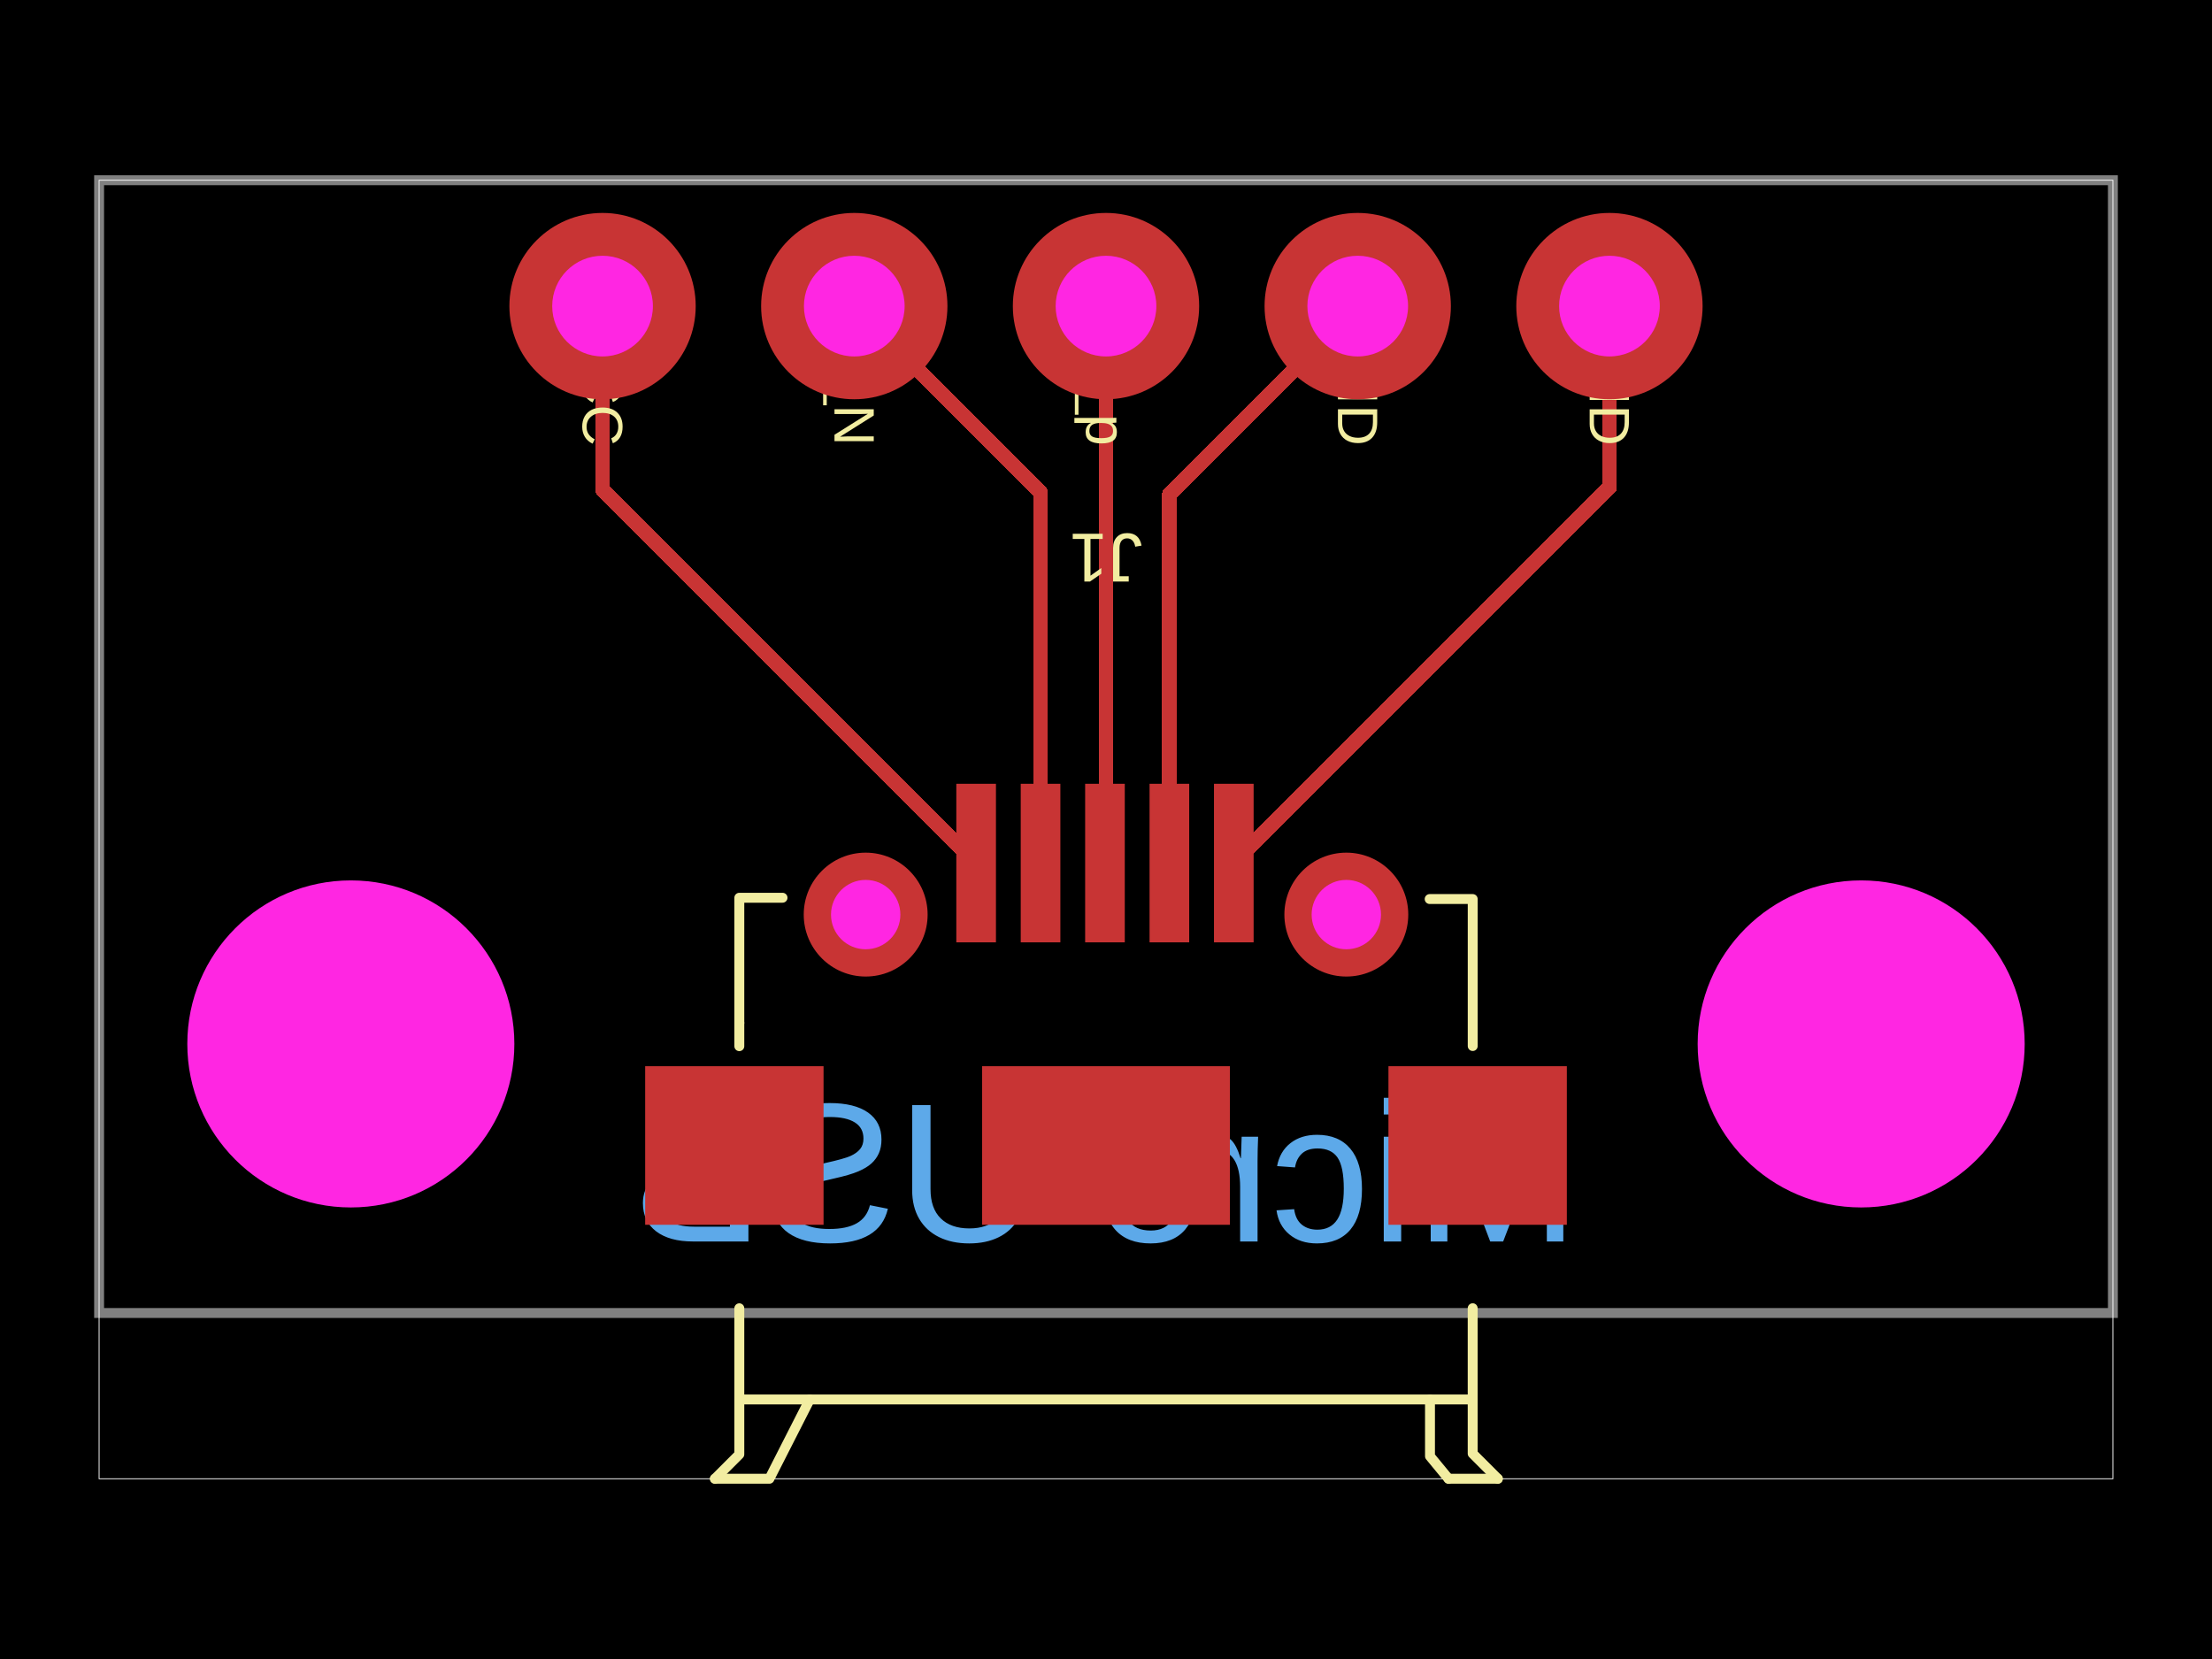
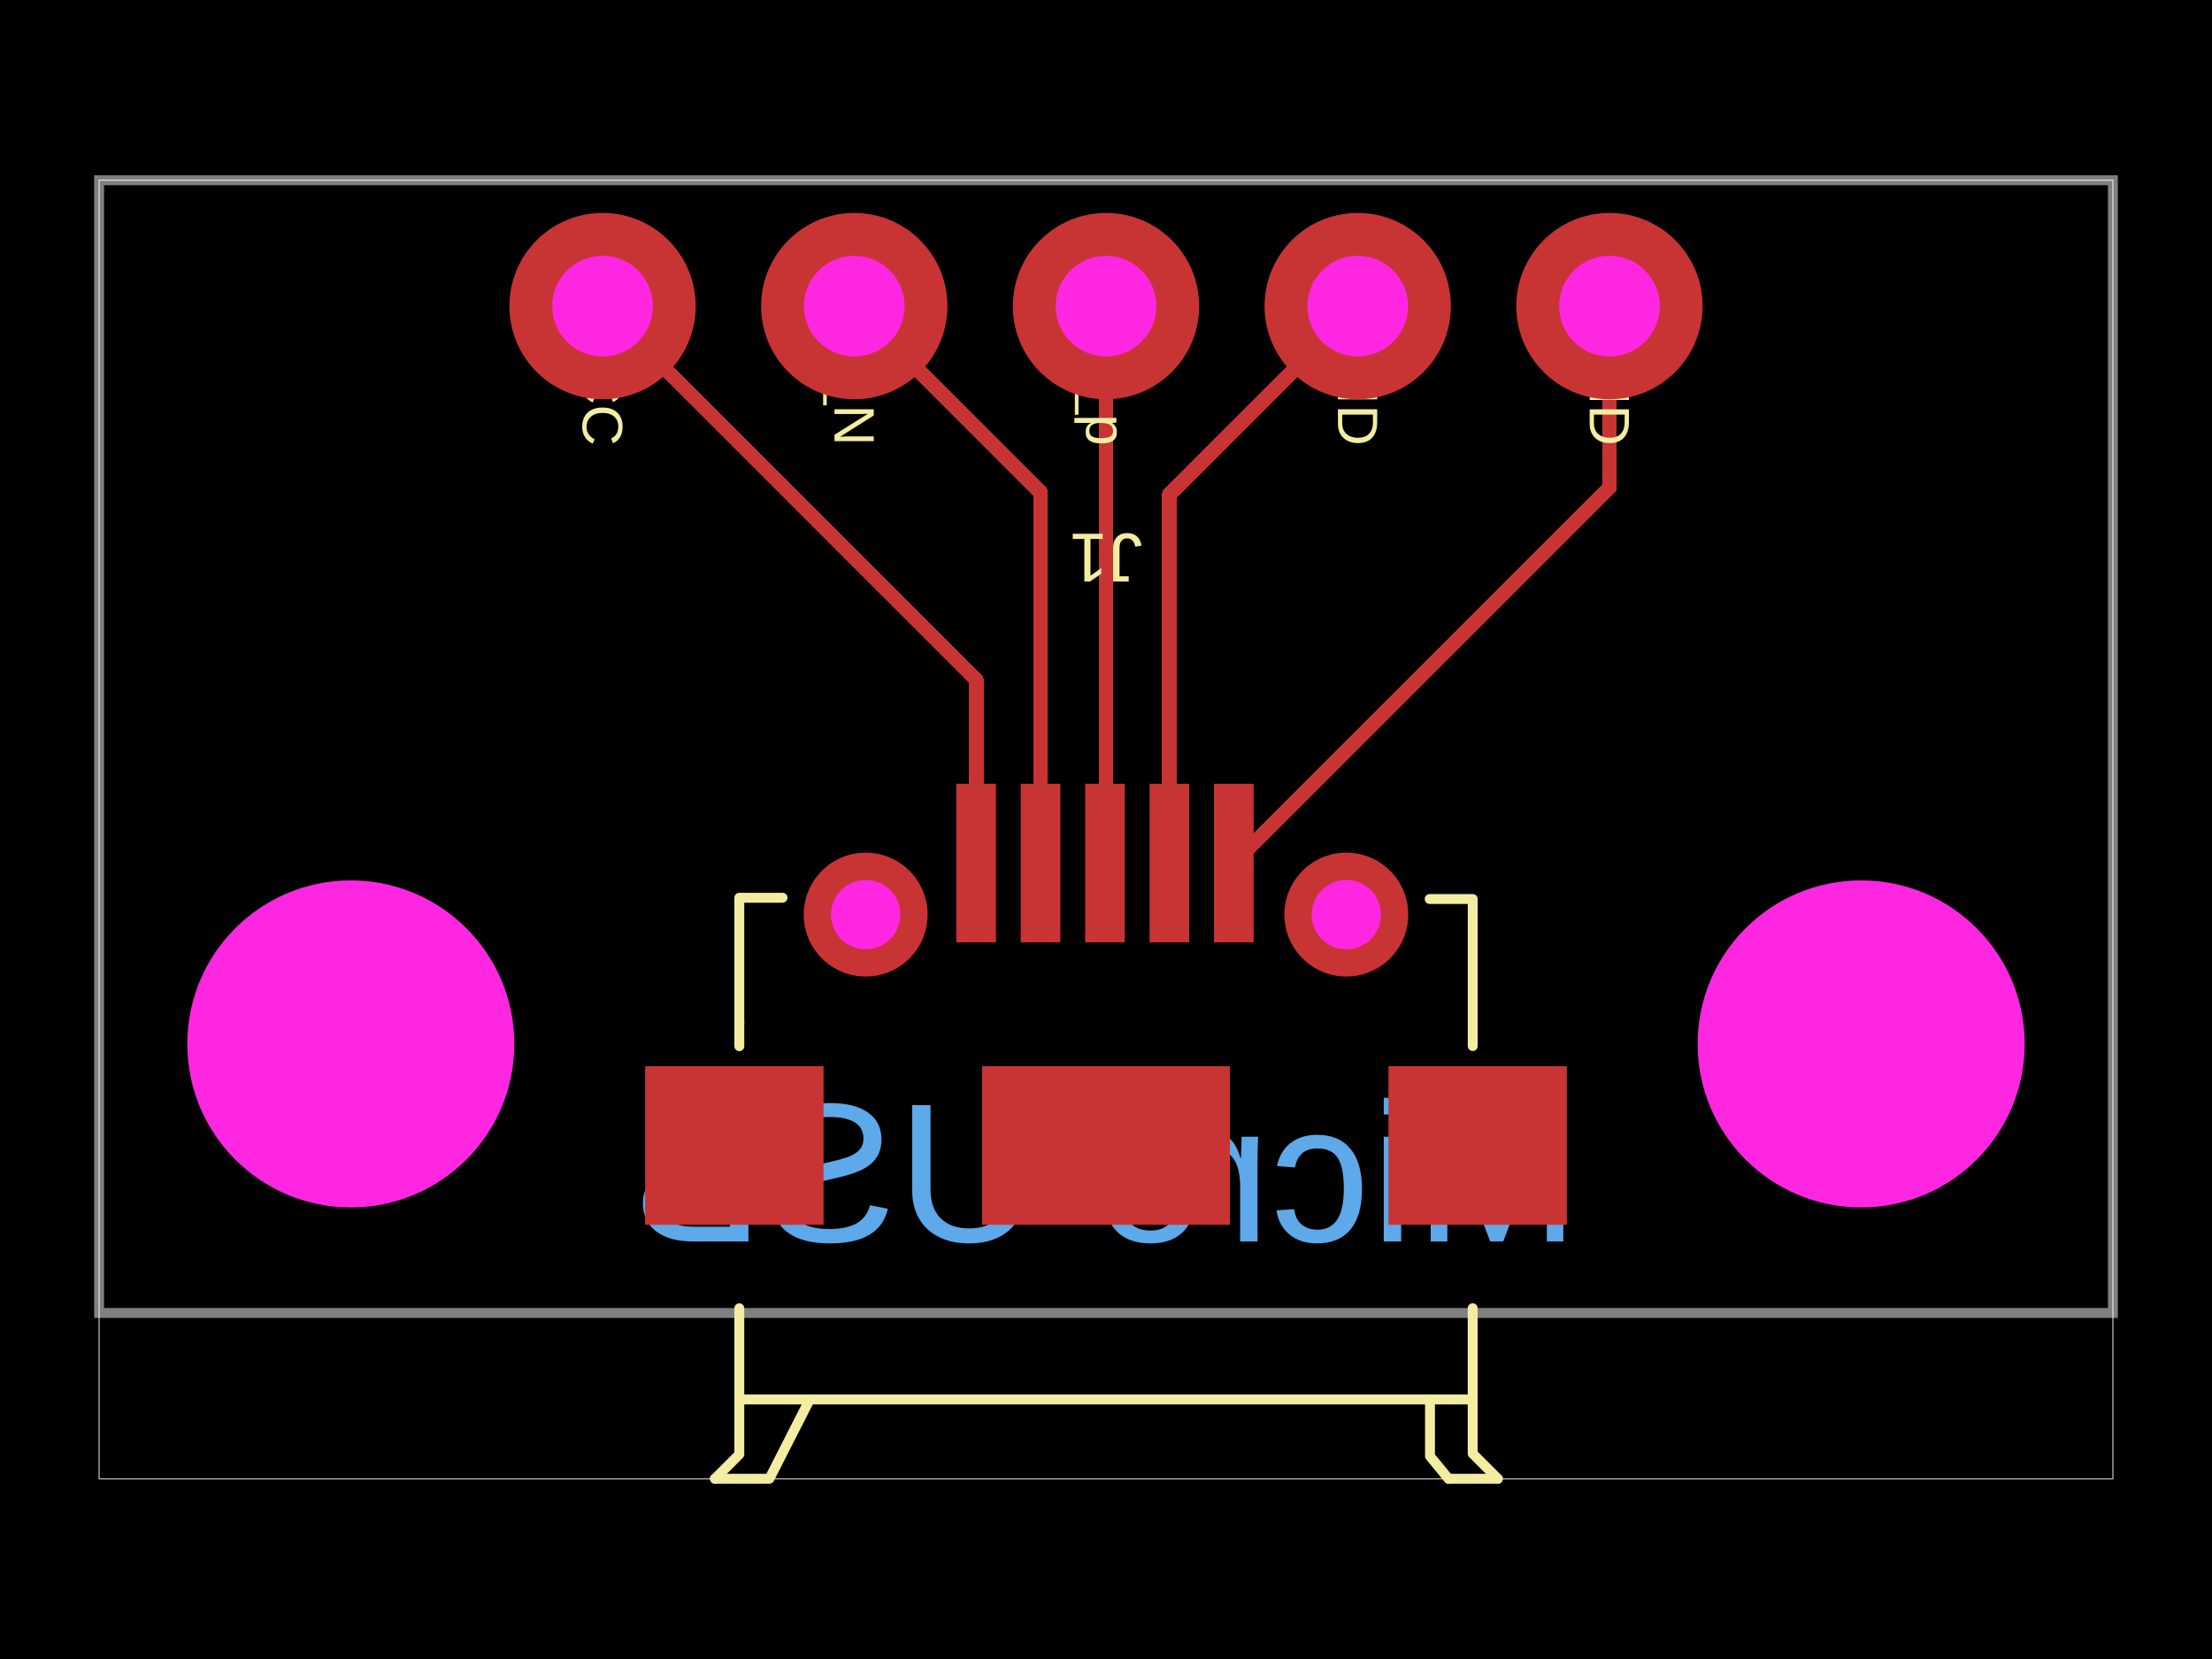
- <svg xmlns="http://www.w3.org/2000/svg" width="800" height="600" data-software-used-string="@tscircuit/core@0.0.955">
+ <svg xmlns="http://www.w3.org/2000/svg" width="800" height="600">
  <style />
  <rect class="boundary" x="0" y="0" fill="#000" width="800" height="600" data-type="pcb_background" data-pcb-layer="global" />
  <rect class="pcb-boundary" fill="none" stroke="#fff" stroke-width="0.3" x="35.842" y="65.185" width="728.315" height="469.63" data-type="pcb_boundary" data-pcb-layer="global" />
  <path class="pcb-board" d="M 35.842 474.863 L 764.158 474.863 L 764.158 65.185 L 35.842 65.185 Z" fill="none" stroke="rgba(255, 255, 255, 0.5)" stroke-width="3.584" data-type="pcb_board" data-pcb-layer="board" />
-   <text x="0" y="0" dx="0" dy="0" fill="#5da9e9" font-family="Arial, sans-serif" font-size="71.685" text-anchor="middle" dominant-baseline="central" transform="matrix(-1,0,0,1,400,424.1458)" class="pcb-silkscreen-text pcb-silkscreen-bottom" data-pcb-silkscreen-text-id="null" stroke="none" data-type="pcb_silkscreen_text" data-pcb-layer="bottom">Micro USB</text>
+   <text x="0" y="0" dx="0" dy="0" fill="#5da9e9" font-family="Arial, sans-serif" font-size="71.685" text-anchor="middle" dominant-baseline="central" transform="matrix(-1,0,0,1,400,424.1458)" class="pcb-silkscreen-text pcb-silkscreen-bottom" data-pcb-silkscreen-text-id="pcb_silkscreen_text_6" stroke="none" data-type="pcb_silkscreen_text" data-pcb-layer="bottom">Micro USB</text>
  <rect class="pcb-pad" fill="rgb(200, 52, 52)" x="233.333" y="385.613" width="64.516" height="57.348" data-type="pcb_smtpad" data-pcb-layer="top" />
  <rect class="pcb-pad" fill="rgb(200, 52, 52)" x="355.197" y="385.613" width="89.606" height="57.348" data-type="pcb_smtpad" data-pcb-layer="top" />
  <rect class="pcb-pad" fill="rgb(200, 52, 52)" x="502.151" y="385.613" width="64.516" height="57.348" data-type="pcb_smtpad" data-pcb-layer="top" />
  <rect class="pcb-pad" fill="rgb(200, 52, 52)" x="439.052" y="283.467" width="14.337" height="57.348" data-type="pcb_smtpad" data-pcb-layer="top" />
  <rect class="pcb-pad" fill="rgb(200, 52, 52)" x="415.755" y="283.467" width="14.337" height="57.348" data-type="pcb_smtpad" data-pcb-layer="top" />
  <rect class="pcb-pad" fill="rgb(200, 52, 52)" x="392.458" y="283.467" width="14.337" height="57.348" data-type="pcb_smtpad" data-pcb-layer="top" />
  <rect class="pcb-pad" fill="rgb(200, 52, 52)" x="369.161" y="283.467" width="14.337" height="57.348" data-type="pcb_smtpad" data-pcb-layer="top" />
  <rect class="pcb-pad" fill="rgb(200, 52, 52)" x="345.864" y="283.467" width="14.337" height="57.348" data-type="pcb_smtpad" data-pcb-layer="top" />
-   <path class="pcb-trace" stroke="rgb(200, 52, 52)" fill="none" d="M 582.079 110.705 L 582.079 176.282" stroke-width="5.376" stroke-linecap="round" stroke-linejoin="round" shape-rendering="crispEdges" data-type="pcb_trace" data-pcb-layer="top" />
-   <path class="pcb-trace" stroke="rgb(200, 52, 52)" fill="none" d="M 582.079 176.282 L 446.221 312.141" stroke-width="5.376" stroke-linecap="round" stroke-linejoin="round" shape-rendering="crispEdges" data-type="pcb_trace" data-pcb-layer="top" />
-   <path class="pcb-trace" stroke="rgb(200, 52, 52)" fill="none" d="M 491.039 110.705 L 422.924 178.821" stroke-width="5.376" stroke-linecap="round" stroke-linejoin="round" shape-rendering="crispEdges" data-type="pcb_trace" data-pcb-layer="top" />
-   <path class="pcb-trace" stroke="rgb(200, 52, 52)" fill="none" d="M 422.924 178.821 L 422.924 312.141" stroke-width="5.376" stroke-linecap="round" stroke-linejoin="round" shape-rendering="crispEdges" data-type="pcb_trace" data-pcb-layer="top" />
-   <path class="pcb-trace" stroke="rgb(200, 52, 52)" fill="none" d="M 400 110.705 L 400 311.767" stroke-width="5.376" stroke-linecap="round" stroke-linejoin="round" shape-rendering="crispEdges" data-type="pcb_trace" data-pcb-layer="top" />
-   <path class="pcb-trace" stroke="rgb(200, 52, 52)" fill="none" d="M 400 311.767 L 399.627 312.141" stroke-width="5.376" stroke-linecap="round" stroke-linejoin="round" shape-rendering="crispEdges" data-type="pcb_trace" data-pcb-layer="top" />
-   <path class="pcb-trace" stroke="rgb(200, 52, 52)" fill="none" d="M 308.961 110.705 L 376.33 178.074" stroke-width="5.376" stroke-linecap="round" stroke-linejoin="round" shape-rendering="crispEdges" data-type="pcb_trace" data-pcb-layer="top" />
-   <path class="pcb-trace" stroke="rgb(200, 52, 52)" fill="none" d="M 376.33 178.074 L 376.33 312.141" stroke-width="5.376" stroke-linecap="round" stroke-linejoin="round" shape-rendering="crispEdges" data-type="pcb_trace" data-pcb-layer="top" />
-   <path class="pcb-trace" stroke="rgb(200, 52, 52)" fill="none" d="M 217.921 110.705 L 217.921 177.029" stroke-width="5.376" stroke-linecap="round" stroke-linejoin="round" shape-rendering="crispEdges" data-type="pcb_trace" data-pcb-layer="top" />
-   <path class="pcb-trace" stroke="rgb(200, 52, 52)" fill="none" d="M 217.921 177.029 L 353.033 312.141" stroke-width="5.376" stroke-linecap="round" stroke-linejoin="round" shape-rendering="crispEdges" data-type="pcb_trace" data-pcb-layer="top" />
+   <path class="pcb-trace" stroke="rgb(200, 52, 52)" fill="none" d="M 582.079 110.705 L 582.079 176.296" stroke-width="5.376" stroke-linecap="round" stroke-linejoin="round" shape-rendering="crispEdges" data-type="pcb_trace" data-pcb-layer="top" />
+   <path class="pcb-trace" stroke="rgb(200, 52, 52)" fill="none" d="M 582.079 176.296 L 446.237 312.139" stroke-width="5.376" stroke-linecap="round" stroke-linejoin="round" shape-rendering="crispEdges" data-type="pcb_trace" data-pcb-layer="top" />
+   <path class="pcb-trace" stroke="rgb(200, 52, 52)" fill="none" d="M 491.039 110.705 L 422.939 178.805" stroke-width="5.376" stroke-linecap="round" stroke-linejoin="round" shape-rendering="crispEdges" data-type="pcb_trace" data-pcb-layer="top" />
+   <path class="pcb-trace" stroke="rgb(200, 52, 52)" fill="none" d="M 422.939 178.805 L 422.939 312.139" stroke-width="5.376" stroke-linecap="round" stroke-linejoin="round" shape-rendering="crispEdges" data-type="pcb_trace" data-pcb-layer="top" />
+   <path class="pcb-trace" stroke="rgb(200, 52, 52)" fill="none" d="M 400 110.705 L 400 311.78" stroke-width="5.376" stroke-linecap="round" stroke-linejoin="round" shape-rendering="crispEdges" data-type="pcb_trace" data-pcb-layer="top" />
+   <path class="pcb-trace" stroke="rgb(200, 52, 52)" fill="none" d="M 400 311.78 L 399.642 312.139" stroke-width="5.376" stroke-linecap="round" stroke-linejoin="round" shape-rendering="crispEdges" data-type="pcb_trace" data-pcb-layer="top" />
+   <path class="pcb-trace" stroke="rgb(200, 52, 52)" fill="none" d="M 376.344 312.139 L 376.344 178.088" stroke-width="5.376" stroke-linecap="round" stroke-linejoin="round" shape-rendering="crispEdges" data-type="pcb_trace" data-pcb-layer="top" />
+   <path class="pcb-trace" stroke="rgb(200, 52, 52)" fill="none" d="M 376.344 178.088 L 308.961 110.705" stroke-width="5.376" stroke-linecap="round" stroke-linejoin="round" shape-rendering="crispEdges" data-type="pcb_trace" data-pcb-layer="top" />
+   <path class="pcb-trace" stroke="rgb(200, 52, 52)" fill="none" d="M 353.047 312.139 L 353.047 245.83" stroke-width="5.376" stroke-linecap="round" stroke-linejoin="round" shape-rendering="crispEdges" data-type="pcb_trace" data-pcb-layer="top" />
+   <path class="pcb-trace" stroke="rgb(200, 52, 52)" fill="none" d="M 353.047 245.83 L 217.921 110.705" stroke-width="5.376" stroke-linecap="round" stroke-linejoin="round" shape-rendering="crispEdges" data-type="pcb_trace" data-pcb-layer="top" />
  <path class="pcb-silkscreen pcb-silkscreen-top" d="M 258.552 534.796 L 278.269 534.815 L 292.874 506.118" fill="none" stroke="#f2eda1" stroke-width="3.584" stroke-linecap="round" stroke-linejoin="round" data-pcb-component-id="pcb_component_0" data-pcb-silkscreen-path-id="pcb_silkscreen_path_0" data-type="pcb_silkscreen_path" data-pcb-layer="top" />
  <path class="pcb-silkscreen pcb-silkscreen-top" d="M 517.176 506.141 L 517.176 526.669 L 523.884 534.815" fill="none" stroke="#f2eda1" stroke-width="3.584" stroke-linecap="round" stroke-linejoin="round" data-pcb-component-id="pcb_component_0" data-pcb-silkscreen-path-id="pcb_silkscreen_path_1" data-type="pcb_silkscreen_path" data-pcb-layer="top" />
  <path class="pcb-silkscreen pcb-silkscreen-top" d="M 541.71 534.815 L 523.884 534.815" fill="none" stroke="#f2eda1" stroke-width="3.584" stroke-linecap="round" stroke-linejoin="round" data-pcb-component-id="pcb_component_0" data-pcb-silkscreen-path-id="pcb_silkscreen_path_2" data-type="pcb_silkscreen_path" data-pcb-layer="top" />
  <path class="pcb-silkscreen pcb-silkscreen-top" d="M 532.616 506.141 L 532.616 525.721 L 541.71 534.815" fill="none" stroke="#f2eda1" stroke-width="3.584" stroke-linecap="round" stroke-linejoin="round" data-pcb-component-id="pcb_component_0" data-pcb-silkscreen-path-id="pcb_silkscreen_path_3" data-type="pcb_silkscreen_path" data-pcb-layer="top" />
  <path class="pcb-silkscreen pcb-silkscreen-top" d="M 267.384 506.141 L 267.384 525.988 L 258.557 534.815" fill="none" stroke="#f2eda1" stroke-width="3.584" stroke-linecap="round" stroke-linejoin="round" data-pcb-component-id="pcb_component_0" data-pcb-silkscreen-path-id="pcb_silkscreen_path_4" data-type="pcb_silkscreen_path" data-pcb-layer="top" />
  <path class="pcb-silkscreen pcb-silkscreen-top" d="M 267.384 369.941 L 267.384 324.684 L 283.012 324.684" fill="none" stroke="#f2eda1" stroke-width="3.584" stroke-linecap="round" stroke-linejoin="round" data-pcb-component-id="pcb_component_0" data-pcb-silkscreen-path-id="pcb_silkscreen_path_5" data-type="pcb_silkscreen_path" data-pcb-layer="top" />
  <path class="pcb-silkscreen pcb-silkscreen-top" d="M 517.058 325.15 L 532.626 325.15 L 532.626 326.971 L 532.626 378.317" fill="none" stroke="#f2eda1" stroke-width="3.584" stroke-linecap="round" stroke-linejoin="round" data-pcb-component-id="pcb_component_0" data-pcb-silkscreen-path-id="pcb_silkscreen_path_6" data-type="pcb_silkscreen_path" data-pcb-layer="top" />
  <path class="pcb-silkscreen pcb-silkscreen-top" d="M 267.384 378.371 L 267.384 369.941" fill="none" stroke="#f2eda1" stroke-width="3.584" stroke-linecap="round" stroke-linejoin="round" data-pcb-component-id="pcb_component_0" data-pcb-silkscreen-path-id="pcb_silkscreen_path_7" data-type="pcb_silkscreen_path" data-pcb-layer="top" />
  <path class="pcb-silkscreen pcb-silkscreen-top" d="M 532.616 473.134 L 532.616 506.141 L 267.384 506.141 L 267.384 473.152" fill="none" stroke="#f2eda1" stroke-width="3.584" stroke-linecap="round" stroke-linejoin="round" data-pcb-component-id="pcb_component_0" data-pcb-silkscreen-path-id="pcb_silkscreen_path_8" data-type="pcb_silkscreen_path" data-pcb-layer="top" />
-   <text x="0" y="0" dx="0" dy="0" fill="#f2eda1" font-family="Arial, sans-serif" font-size="20.645" text-anchor="end" dominant-baseline="central" transform="matrix(-1.8369701987210297e-16,1,-1,-1.8369701987210297e-16,582.0789,161.2426)" class="pcb-silkscreen-text pcb-silkscreen-top" data-pcb-silkscreen-text-id="pcb_component_1" stroke="none" data-type="pcb_silkscreen_text" data-pcb-layer="top">GND</text>
-   <text x="0" y="0" dx="0" dy="0" fill="#f2eda1" font-family="Arial, sans-serif" font-size="20.645" text-anchor="end" dominant-baseline="central" transform="matrix(-1.8369701987210297e-16,1,-1,-1.8369701987210297e-16,491.0394,161.2426)" class="pcb-silkscreen-text pcb-silkscreen-top" data-pcb-silkscreen-text-id="pcb_component_1" stroke="none" data-type="pcb_silkscreen_text" data-pcb-layer="top">ID</text>
-   <text x="0" y="0" dx="0" dy="0" fill="#f2eda1" font-family="Arial, sans-serif" font-size="20.645" text-anchor="end" dominant-baseline="central" transform="matrix(-1.8369701987210297e-16,1,-1,-1.8369701987210297e-16,400,161.2426)" class="pcb-silkscreen-text pcb-silkscreen-top" data-pcb-silkscreen-text-id="pcb_component_1" stroke="none" data-type="pcb_silkscreen_text" data-pcb-layer="top">D_p</text>
-   <text x="0" y="0" dx="0" dy="0" fill="#f2eda1" font-family="Arial, sans-serif" font-size="20.645" text-anchor="end" dominant-baseline="central" transform="matrix(-1.8369701987210297e-16,1,-1,-1.8369701987210297e-16,308.9606,161.2426)" class="pcb-silkscreen-text pcb-silkscreen-top" data-pcb-silkscreen-text-id="pcb_component_1" stroke="none" data-type="pcb_silkscreen_text" data-pcb-layer="top">D_N</text>
-   <text x="0" y="0" dx="0" dy="0" fill="#f2eda1" font-family="Arial, sans-serif" font-size="20.645" text-anchor="end" dominant-baseline="central" transform="matrix(-1.8369701987210297e-16,1,-1,-1.8369701987210297e-16,217.9211,161.2426)" class="pcb-silkscreen-text pcb-silkscreen-top" data-pcb-silkscreen-text-id="pcb_component_1" stroke="none" data-type="pcb_silkscreen_text" data-pcb-layer="top">VCC</text>
-   <text x="0" y="0" dx="0" dy="0" fill="#f2eda1" font-family="Arial, sans-serif" font-size="25.09" text-anchor="middle" dominant-baseline="central" transform="matrix(-1,-1.2246467991473532e-16,1.2246467991473532e-16,-1,400,201.7444)" class="pcb-silkscreen-text pcb-silkscreen-top" data-pcb-silkscreen-text-id="pcb_component_1" stroke="none" data-type="pcb_silkscreen_text" data-pcb-layer="top">J1</text>
+   <text x="0" y="0" dx="0" dy="0" fill="#f2eda1" font-family="Arial, sans-serif" font-size="20.645" text-anchor="end" dominant-baseline="central" transform="matrix(-1.8369701987210297e-16,1,-1,-1.8369701987210297e-16,582.0789,161.2426)" class="pcb-silkscreen-text pcb-silkscreen-top" data-pcb-silkscreen-text-id="pcb_silkscreen_text_0" stroke="none" data-type="pcb_silkscreen_text" data-pcb-layer="top">GND</text>
+   <text x="0" y="0" dx="0" dy="0" fill="#f2eda1" font-family="Arial, sans-serif" font-size="20.645" text-anchor="end" dominant-baseline="central" transform="matrix(-1.8369701987210297e-16,1,-1,-1.8369701987210297e-16,491.0394,161.2426)" class="pcb-silkscreen-text pcb-silkscreen-top" data-pcb-silkscreen-text-id="pcb_silkscreen_text_1" stroke="none" data-type="pcb_silkscreen_text" data-pcb-layer="top">ID</text>
+   <text x="0" y="0" dx="0" dy="0" fill="#f2eda1" font-family="Arial, sans-serif" font-size="20.645" text-anchor="end" dominant-baseline="central" transform="matrix(-1.8369701987210297e-16,1,-1,-1.8369701987210297e-16,400,161.2426)" class="pcb-silkscreen-text pcb-silkscreen-top" data-pcb-silkscreen-text-id="pcb_silkscreen_text_2" stroke="none" data-type="pcb_silkscreen_text" data-pcb-layer="top">D_p</text>
+   <text x="0" y="0" dx="0" dy="0" fill="#f2eda1" font-family="Arial, sans-serif" font-size="20.645" text-anchor="end" dominant-baseline="central" transform="matrix(-1.8369701987210297e-16,1,-1,-1.8369701987210297e-16,308.9606,161.2426)" class="pcb-silkscreen-text pcb-silkscreen-top" data-pcb-silkscreen-text-id="pcb_silkscreen_text_3" stroke="none" data-type="pcb_silkscreen_text" data-pcb-layer="top">D_N</text>
+   <text x="0" y="0" dx="0" dy="0" fill="#f2eda1" font-family="Arial, sans-serif" font-size="20.645" text-anchor="end" dominant-baseline="central" transform="matrix(-1.8369701987210297e-16,1,-1,-1.8369701987210297e-16,217.9211,161.2426)" class="pcb-silkscreen-text pcb-silkscreen-top" data-pcb-silkscreen-text-id="pcb_silkscreen_text_4" stroke="none" data-type="pcb_silkscreen_text" data-pcb-layer="top">VCC</text>
+   <text x="0" y="0" dx="0" dy="0" fill="#f2eda1" font-family="Arial, sans-serif" font-size="25.09" text-anchor="middle" dominant-baseline="central" transform="matrix(-1,-1.2246467991473532e-16,1.2246467991473532e-16,-1,400,201.7444)" class="pcb-silkscreen-text pcb-silkscreen-top" data-pcb-silkscreen-text-id="pcb_silkscreen_text_5" stroke="none" data-type="pcb_silkscreen_text" data-pcb-layer="top">J1</text>
  <g data-type="pcb_plated_hole" data-pcb-layer="through">
    <circle class="pcb-hole-outer" fill="rgb(200, 52, 52)" cx="313.085" cy="330.776" r="22.402" data-type="pcb_plated_hole" data-pcb-layer="top" />
    <circle class="pcb-hole-inner" fill="#FF26E2" cx="313.085" cy="330.776" r="12.545" data-type="pcb_plated_hole_drill" data-pcb-layer="drill" />
  </g>
  <g data-type="pcb_plated_hole" data-pcb-layer="through">
    <circle class="pcb-hole-outer" fill="rgb(200, 52, 52)" cx="486.915" cy="330.776" r="22.402" data-type="pcb_plated_hole" data-pcb-layer="top" />
    <circle class="pcb-hole-inner" fill="#FF26E2" cx="486.915" cy="330.776" r="12.545" data-type="pcb_plated_hole_drill" data-pcb-layer="drill" />
  </g>
  <g data-type="pcb_plated_hole" data-pcb-layer="through">
    <circle class="pcb-hole-outer" fill="rgb(200, 52, 52)" cx="582.079" cy="110.705" r="33.692" data-type="pcb_plated_hole" data-pcb-layer="top" />
    <circle class="pcb-hole-inner" fill="#FF26E2" cx="582.079" cy="110.705" r="18.208" data-type="pcb_plated_hole_drill" data-pcb-layer="drill" />
  </g>
  <g data-type="pcb_plated_hole" data-pcb-layer="through">
    <circle class="pcb-hole-outer" fill="rgb(200, 52, 52)" cx="491.039" cy="110.705" r="33.692" data-type="pcb_plated_hole" data-pcb-layer="top" />
    <circle class="pcb-hole-inner" fill="#FF26E2" cx="491.039" cy="110.705" r="18.208" data-type="pcb_plated_hole_drill" data-pcb-layer="drill" />
  </g>
  <g data-type="pcb_plated_hole" data-pcb-layer="through">
    <circle class="pcb-hole-outer" fill="rgb(200, 52, 52)" cx="400" cy="110.705" r="33.692" data-type="pcb_plated_hole" data-pcb-layer="top" />
    <circle class="pcb-hole-inner" fill="#FF26E2" cx="400" cy="110.705" r="18.208" data-type="pcb_plated_hole_drill" data-pcb-layer="drill" />
  </g>
  <g data-type="pcb_plated_hole" data-pcb-layer="through">
    <circle class="pcb-hole-outer" fill="rgb(200, 52, 52)" cx="308.961" cy="110.705" r="33.692" data-type="pcb_plated_hole" data-pcb-layer="top" />
    <circle class="pcb-hole-inner" fill="#FF26E2" cx="308.961" cy="110.705" r="18.208" data-type="pcb_plated_hole_drill" data-pcb-layer="drill" />
  </g>
  <g data-type="pcb_plated_hole" data-pcb-layer="through">
    <circle class="pcb-hole-outer" fill="rgb(200, 52, 52)" cx="217.921" cy="110.705" r="33.692" data-type="pcb_plated_hole" data-pcb-layer="top" />
    <circle class="pcb-hole-inner" fill="#FF26E2" cx="217.921" cy="110.705" r="18.208" data-type="pcb_plated_hole_drill" data-pcb-layer="drill" />
  </g>
  <circle class="pcb-hole" cx="673.118" cy="377.551" r="59.14" fill="#FF26E2" data-type="pcb_hole" data-pcb-layer="drill" />
  <circle class="pcb-hole" cx="126.882" cy="377.551" r="59.14" fill="#FF26E2" data-type="pcb_hole" data-pcb-layer="drill" />
</svg>
